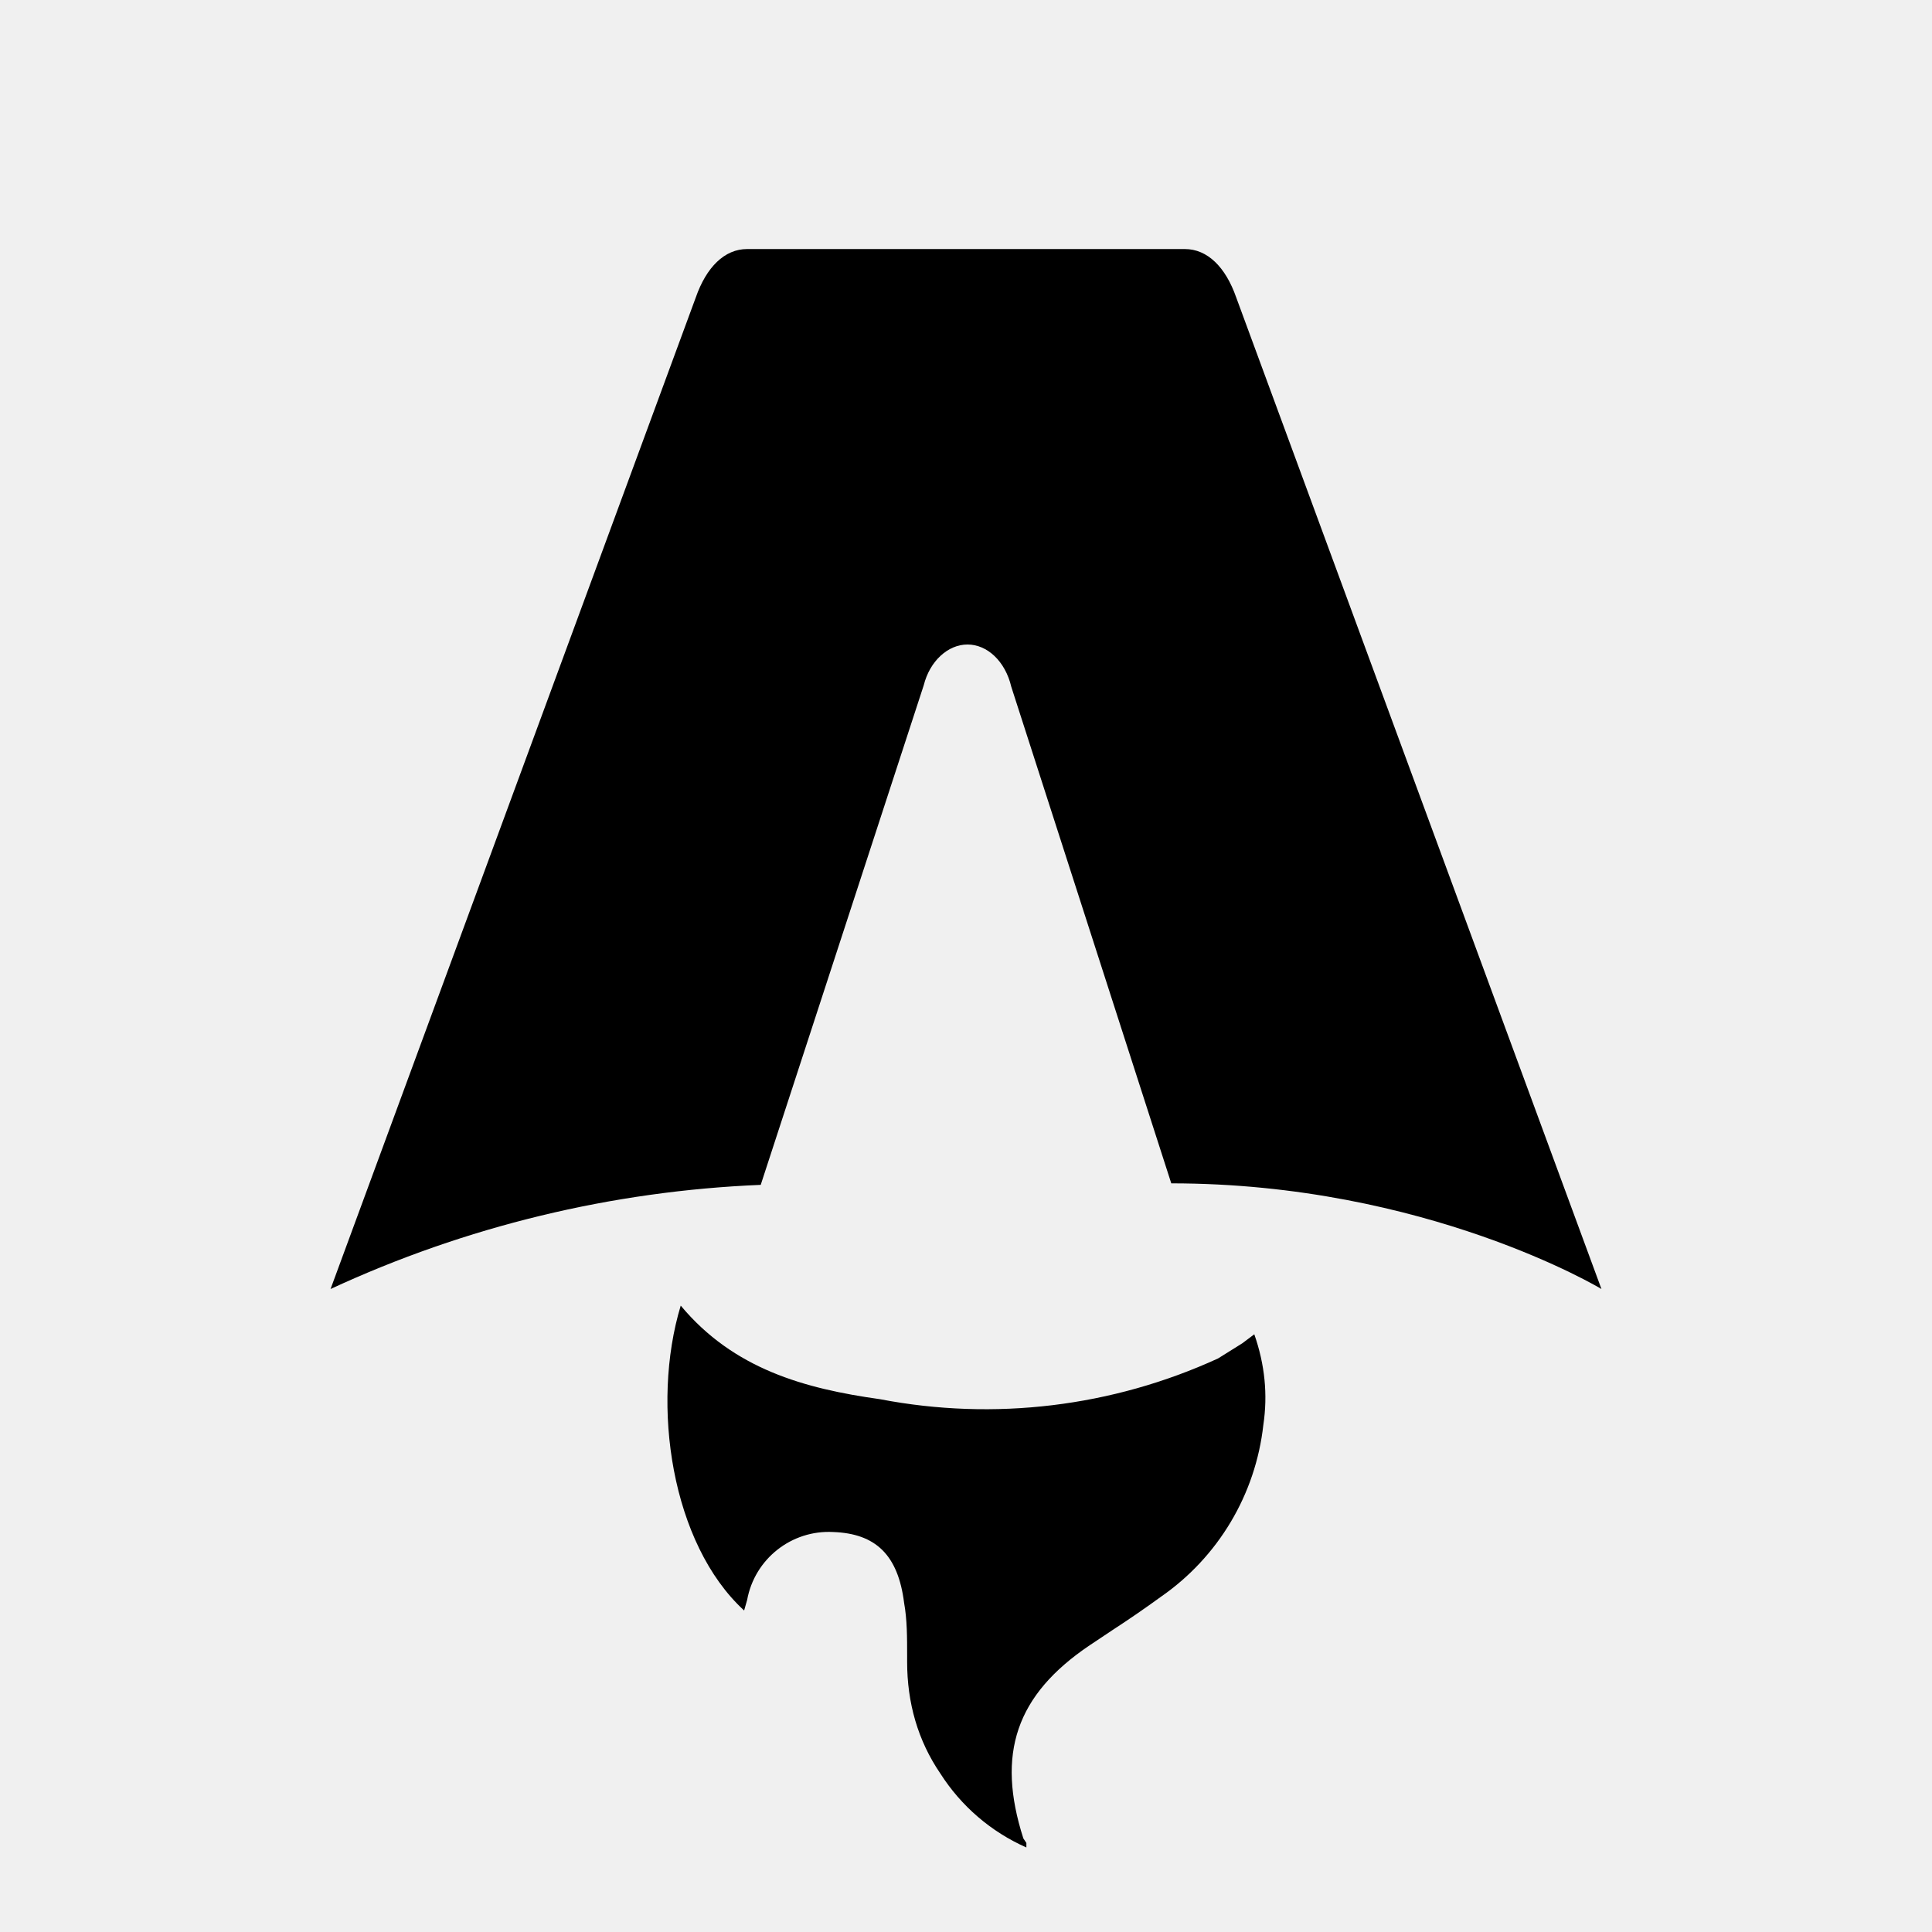
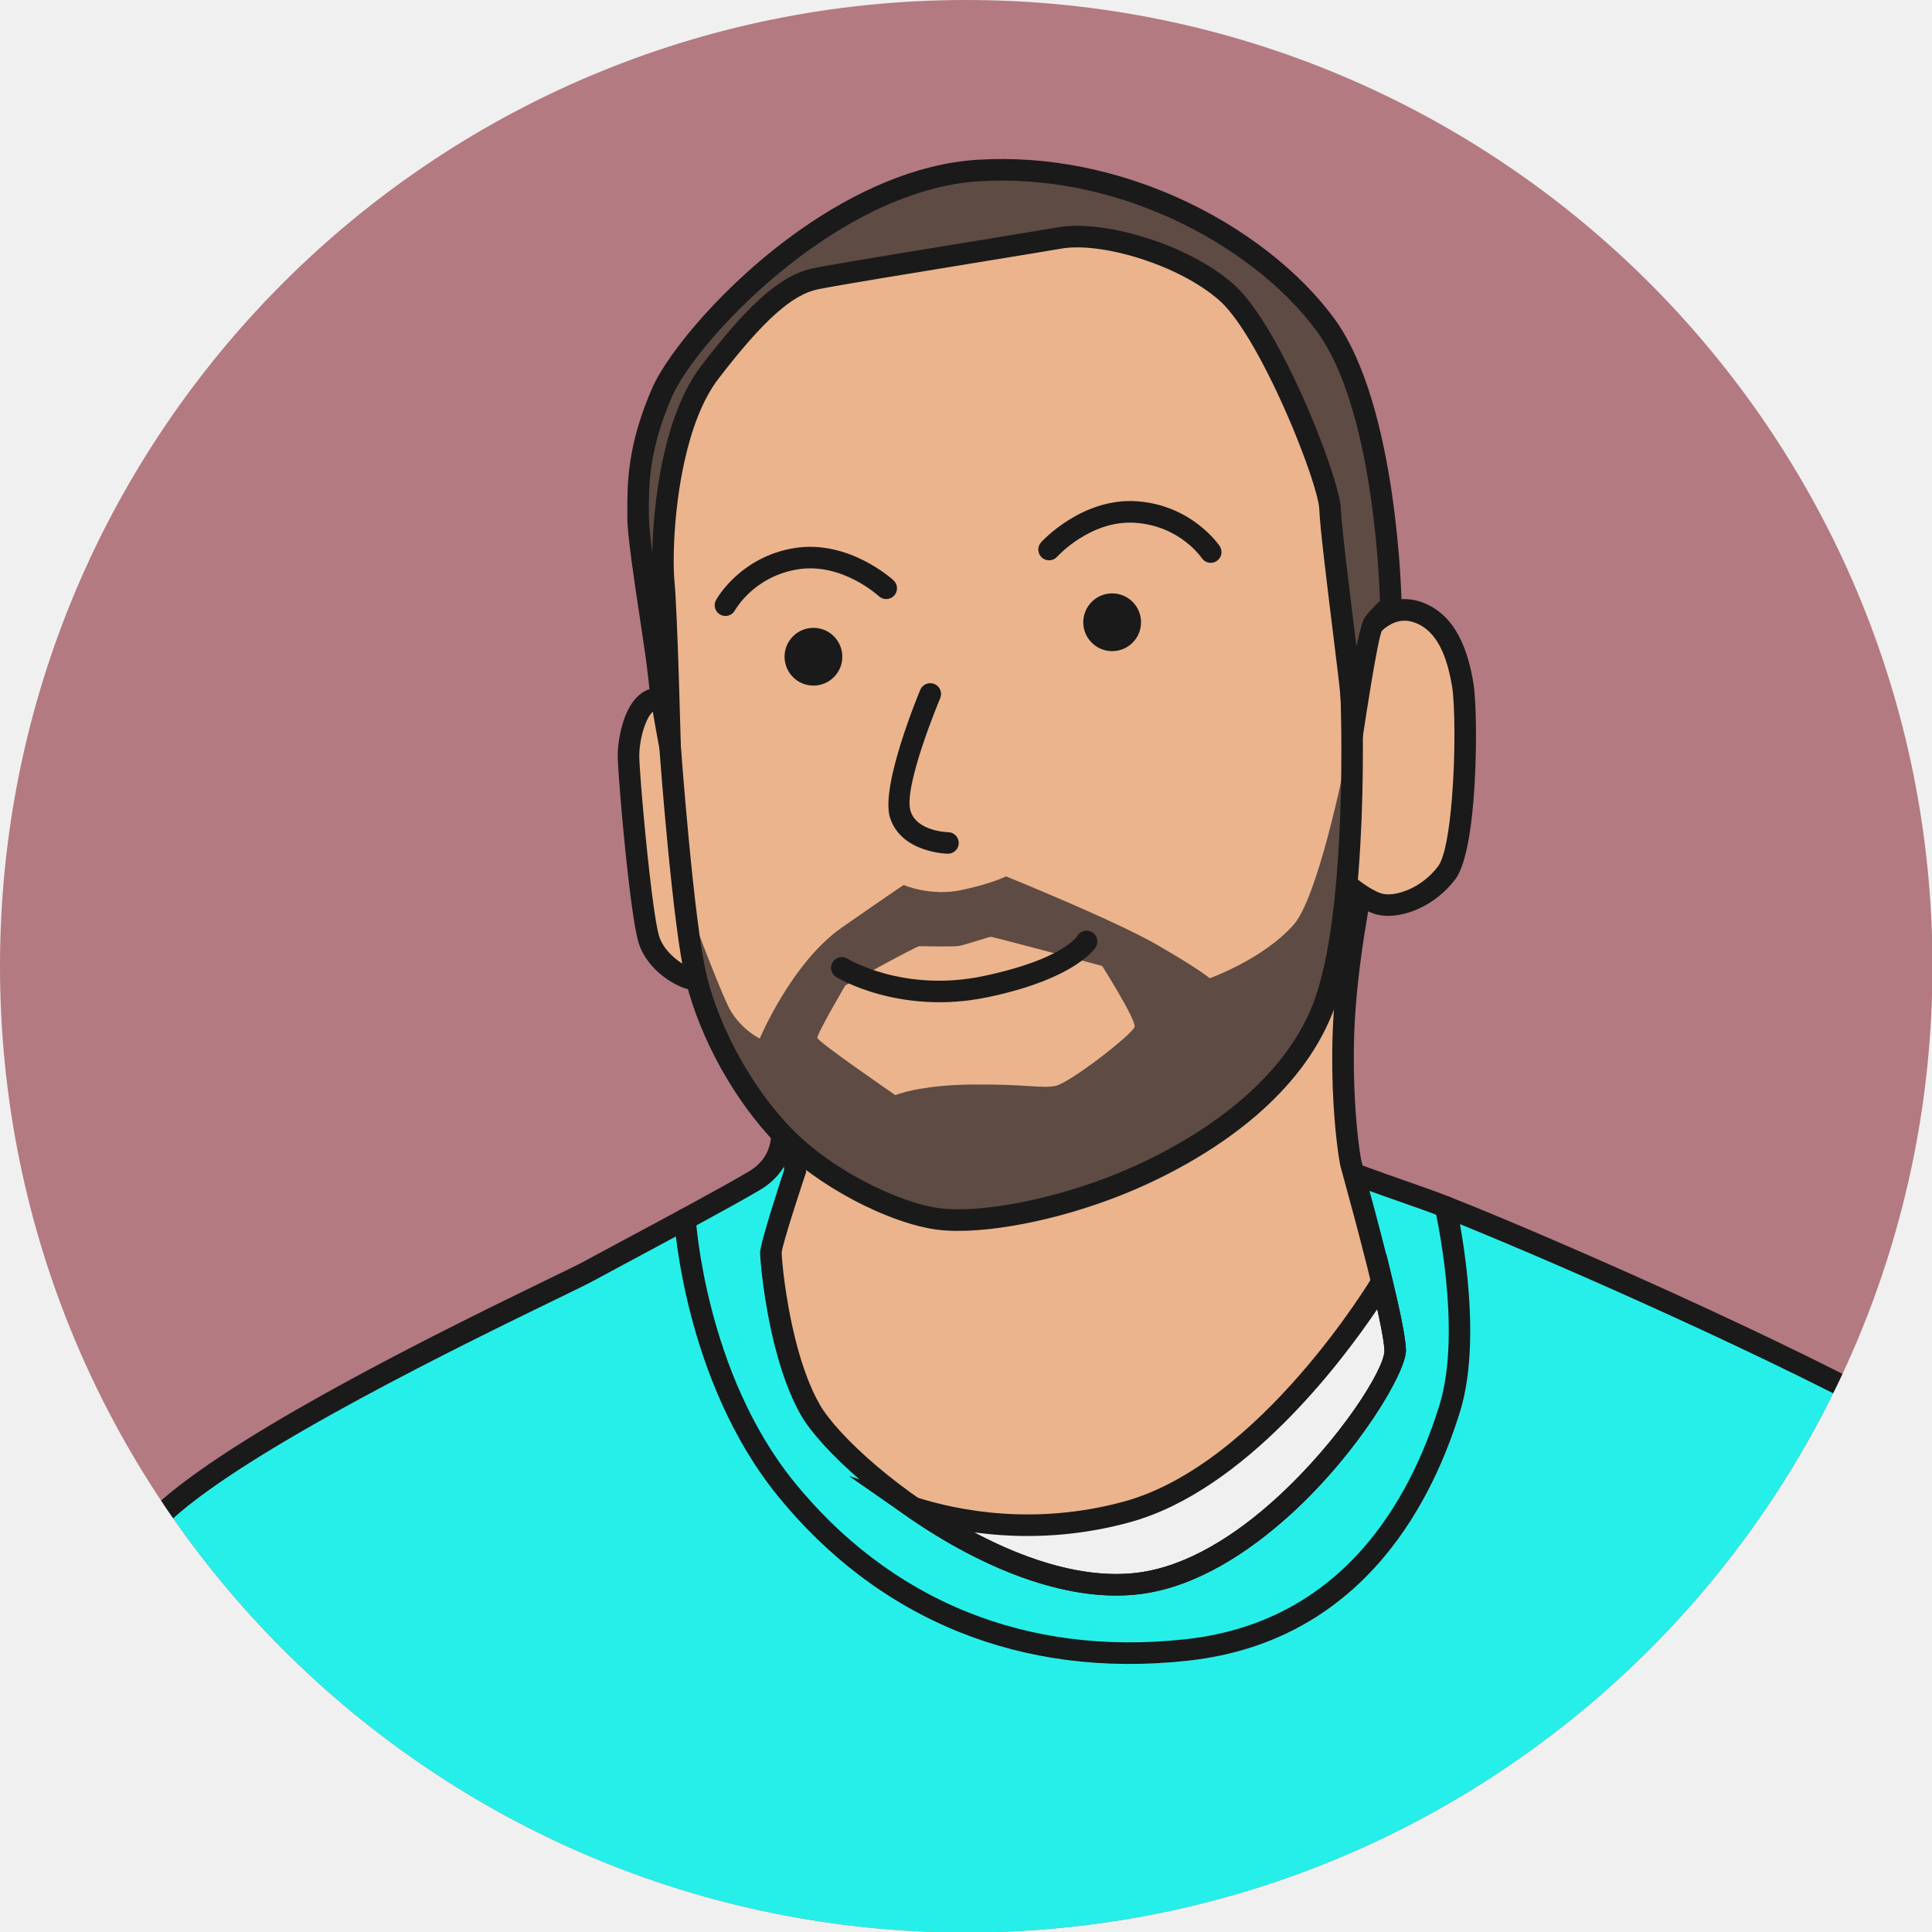
- <svg xmlns="http://www.w3.org/2000/svg" fill="none" viewBox="0 0 128 128">
-   <path d="M50.4 78.5a75.1 75.1 0 0 0-28.5 6.9l24.2-65.7c.7-2 1.9-3.2 3.4-3.2h29c1.5 0 2.7 1.2 3.4 3.2l24.2 65.7s-11.6-7-28.5-7L67 45.5c-.4-1.7-1.6-2.8-2.9-2.8-1.3 0-2.5 1.1-2.9 2.7L50.4 78.5Zm-1.1 28.2Zm-4.2-20.2c-2 6.6-.6 15.8 4.2 20.2a17.5 17.5 0 0 1 .2-.7 5.5 5.5 0 0 1 5.7-4.5c2.8.1 4.3 1.5 4.7 4.7.2 1.1.2 2.3.2 3.5v.4c0 2.7.7 5.2 2.2 7.4a13 13 0 0 0 5.7 4.9v-.3l-.2-.3c-1.8-5.6-.5-9.5 4.4-12.8l1.5-1a73 73 0 0 0 3.2-2.2 16 16 0 0 0 6.8-11.4c.3-2 .1-4-.6-6l-.8.6-1.6 1a37 37 0 0 1-22.4 2.7c-5-.7-9.7-2-13.2-6.2Z" />
-   <style>
-         path { fill: #000; }
-         @media (prefers-color-scheme: dark) {
-             path { fill: #FFF; }
-         }
-     </style>
+ <svg xmlns="http://www.w3.org/2000/svg" version="1.1" width="456" height="456">
+   <svg width="456" height="456">
+     <defs>
+       <clipPath clipPathUnits="userSpaceOnUse" id="SvgjsClipPath1097">
+         <path d="m247.579,376.007l118.368,0l0,86.803l-118.368,0l0,-86.803z" id="SvgjsPath1096" />
+       </clipPath>
+       <clipPath clipPathUnits="userSpaceOnUse" id="SvgjsClipPath1095">
+         <path clip-rule="evenodd" d="m247.579,376.007l118.368,0l0,86.803l-118.368,0l0,-86.803z" id="SvgjsPath1094" />
+       </clipPath>
+       <mask maskUnits="userSpaceOnUse" x="0" y="0" width="1" height="1" id="SvgjsMask1093">
+         <g id="SvgjsG1092">
+           <g clip-path="url(#clipPath48)" id="SvgjsG1091">
+             <g id="SvgjsG1090">
+               <g id="SvgjsG1089">
+                 <g clip-path="url(#clipPath52)" id="SvgjsG1088">
+                   <path fill="url(#linearGradient58)" fill-rule="evenodd" d="m247.579,376.007l118.368,0l0,86.803l-118.368,0l0,-86.803z" id="SvgjsPath1087" />
+                 </g>
+               </g>
+             </g>
+           </g>
+         </g>
+       </mask>
+       <linearGradient x1="0.756" y1="-7.775" x2="0.51" y2="1.811" spreadMethod="pad" id="SvgjsLinearGradient1086">
+         <stop stop-color="#ffffff" offset="0" id="SvgjsStop1085" />
+         <stop stop-opacity="0" stop-color="#ffffff" offset="1" id="SvgjsStop1084" />
+       </linearGradient>
+     </defs>
+     <g>
+       <rect fill="none" id="SvgjsRect1083" height="402" width="582" y="-1" x="-1" />
+     </g>
+     <g>
+       <g id="SvgjsG1082" transform="matrix(1.333333,0,0,-1.333333,0,1122.52) ">
+         <g id="SvgjsG1081">
+           <g id="SvgjsG1080">
+             <path fill="#b37a81" fill-rule="evenodd" d="m171.042,841.89c94.464,0 171.042,-76.578 171.042,-171.042c0,-94.464 -76.579,-171.043 -171.042,-171.043c-94.464,0 -171.042,76.579 -171.042,171.043c0,94.464 76.579,171.042 171.042,171.042" id="SvgjsPath1079" />
+             <g id="SvgjsG1078">
+               <path fill="#26efe9" fill-rule="evenodd" d="m138.031,644.191c0,0 2.333,-7.266 -4.485,-11.303c-6.818,-4.037 -23.681,-12.917 -29.422,-16.057c-5.16,-2.822 -56.843,-26.444 -74.541,-42.137c30.781,-45.2 82.648,-74.889 141.459,-74.889c68.003,0 126.731,39.689 154.298,97.164c-28.631,14.463 -65.416,29.978 -72.94,32.6c-11.841,4.126 -17.94,6.458 -17.94,6.458l-96.429,8.164z" id="SvgjsPath1077" />
+               <path fill="#1a1a1a" fill-rule="nonzero" d="m140.297,642.08c0.177,-2.957 -0.501,-7.71 -5.779,-10.836c-4.797,-2.84 -14.787,-8.193 -22.234,-12.184c-2.97,-1.591 -5.527,-2.962 -7.248,-3.903c-0.977,-0.534 -3.285,-1.656 -6.577,-3.256c-15.657,-7.608 -53.763,-26.125 -67.804,-38.778c-0.725,1.04 -1.442,2.087 -2.144,3.144c15.162,13.256 52.695,31.495 68.289,39.072c3.289,1.598 5.595,2.718 6.413,3.166c1.601,0.875 4.227,2.283 7.278,3.917c7.342,3.934 17.192,9.212 22.084,12.109c5.505,3.259 3.638,9.073 3.633,9.09l-0.846,2.714c33.17,-2.811 66.341,-5.625 99.513,-8.425l0.259,-0.098c0.018,-0.007 6.127,-2.342 17.895,-6.443c7.458,-2.599 43.548,-17.812 72.094,-32.157l1.028,-0.518c-0.537,-1.153 -1.087,-2.298 -1.649,-3.436l-1.083,0.546c-28.393,14.268 -64.245,29.384 -71.646,31.963c-10.511,3.663 -16.461,5.896 -17.727,6.376l-93.748,7.936z" id="SvgjsPath1076" />
+               <path fill="#ebb48d" fill-rule="evenodd" d="m241.232,685.768c0,0 -2.96,-14.084 -3.409,-26.552c-0.448,-12.469 0.987,-21.977 1.346,-23.412c0.359,-1.435 7.625,-27.18 7.804,-32.92c0.18,-5.741 -21.887,-38.212 -45.209,-41.262c-23.322,-3.05 -52.744,20.99 -58.306,30.678c-5.562,9.688 -6.997,26.193 -6.997,27.807c0,1.615 4.306,14.531 4.306,14.531l-1.974,16.326l20.99,-16.326c0,0 48.08,6.997 50.591,9.329c2.511,2.332 26.598,44.657 26.598,44.657l4.258,-2.856z" id="SvgjsPath1075" />
+               <path fill="#f0f0f0" fill-rule="evenodd" d="m244.636,614.964c1.268,-5.252 2.272,-9.992 2.337,-12.081c0.18,-5.741 -21.887,-38.212 -45.209,-41.262c-13.219,-1.729 -28.395,5.246 -40.077,13.376c7.763,-2.453 21.619,-5.156 37.768,-0.75c24.942,6.804 45.181,40.717 45.181,40.717" id="SvgjsPath1074" />
+               <path fill="#1a1a1a" fill-rule="nonzero" d="m246.489,615.413c0.655,-2.714 1.234,-5.251 1.642,-7.309c0.432,-2.177 0.711,-3.986 0.748,-5.168c0.119,-3.826 -8.285,-18.043 -20.325,-29.032c-7.723,-7.049 -16.988,-12.924 -26.544,-14.174c-6.325,-0.827 -13.034,0.226 -19.601,2.418c-7.755,2.588 -15.323,6.762 -21.814,11.279l-10.319,7.181l11.986,-3.787c3.774,-1.192 9.027,-2.446 15.291,-2.865c6.277,-0.42 13.566,-0.008 21.401,2.13c24.189,6.598 43.987,39.77 44.045,39.865l2.402,3.973l1.089,-4.512zm-2.11,-8.041c-0.174,0.875 -0.369,1.802 -0.582,2.765c-6.205,-9.2 -23.398,-32.153 -43.842,-37.729c-8.315,-2.268 -16.028,-2.707 -22.657,-2.264c-1.693,0.113 -3.316,0.284 -4.861,0.496c3.614,-1.926 7.382,-3.605 11.182,-4.874c6.057,-2.021 12.192,-3 17.898,-2.254c8.663,1.133 17.238,6.62 24.466,13.217c11.284,10.299 19.182,22.931 19.083,26.102c-0.028,0.906 -0.285,2.513 -0.688,4.54" id="SvgjsPath1073" />
+               <path fill="#1a1a1a" fill-rule="nonzero" d="m243.101,685.386c-0.008,-0.04 -2.929,-13.935 -3.371,-26.238c-0.165,-4.595 -0.069,-8.798 0.134,-12.332c0.334,-5.811 0.948,-9.701 1.16,-10.549c0.099,-0.398 0.247,-0.937 0.476,-1.771c1.719,-6.28 7.218,-26.368 7.381,-31.56c0.119,-3.826 -8.285,-18.043 -20.325,-29.032c-7.723,-7.049 -16.988,-12.924 -26.544,-14.174c-10.055,-1.314 -21.089,2.128 -30.979,7.332c-13.991,7.362 -25.835,18.37 -29.232,24.288c-2.074,3.613 -3.591,8.09 -4.684,12.433c-1.957,7.779 -2.567,15.244 -2.567,16.324c0,1.693 3.523,12.452 4.271,14.717l-2.474,20.468l23.971,-18.644c6.225,0.914 46.84,6.937 48.758,8.718c2.3,2.136 26.171,44.081 26.24,44.201l1.016,1.786l7.029,-4.714l-0.259,-1.252zm-7.184,-26.103c0.374,10.406 2.464,21.869 3.194,25.61l-1.497,1.004c-4.623,-8.094 -23.548,-41.108 -25.939,-43.328c-2.948,-2.738 -51.484,-9.802 -51.623,-9.822l-0.802,-0.117l-18.008,14.006l1.473,-12.188l-0.14,-0.416c-0.012,-0.036 -4.201,-12.589 -4.201,-13.926c0,-1.001 0.582,-7.981 2.447,-15.397c1.017,-4.044 2.413,-8.184 4.295,-11.461c3.142,-5.473 14.333,-15.778 27.693,-22.807c9.281,-4.883 19.54,-8.127 28.707,-6.928c8.663,1.133 17.238,6.62 24.466,13.217c11.284,10.299 19.182,22.931 19.083,26.102c-0.148,4.734 -5.556,24.486 -7.246,30.663l-0.506,1.846c-0.236,0.945 -0.913,5.162 -1.264,11.267c-0.207,3.61 -0.304,7.923 -0.134,12.676" id="SvgjsPath1072" />
+               <path fill="#ebb48d" fill-rule="evenodd" d="m119.732,716.266c0,0 -2.601,3.05 -5.024,1.39c-2.422,-1.659 -3.408,-6.638 -3.453,-9.419c-0.045,-2.78 2.197,-28.884 3.723,-33.01c1.525,-4.126 6.056,-6.458 7.176,-6.548c1.12,-0.09 2.511,0.09 2.511,0.09c0,0 -0.09,3.05 -0.09,3.857c0,0.808 -4.844,43.64 -4.844,43.64" id="SvgjsPath1071" />
+               <path fill="#1a1a1a" fill-rule="nonzero" d="m117.907,715.405c-0.514,0.472 -1.435,1.144 -2.122,0.674c-0.669,-0.458 -1.22,-1.452 -1.647,-2.616c-0.656,-1.789 -0.954,-3.844 -0.977,-5.255c-0.026,-1.628 0.785,-11.768 1.765,-20.46c0.624,-5.532 1.303,-10.396 1.845,-11.862c0.48,-1.298 1.356,-2.396 2.299,-3.257c1.433,-1.308 2.808,-2.009 3.232,-2.043c0.132,-0.011 0.267,-0.017 0.404,-0.02c-0.023,0.856 -0.045,1.751 -0.045,2.06c0,0.658 -4.152,37.434 -4.755,42.779zm-4.275,3.828c3.841,2.631 7.525,-1.699 7.535,-1.712l0.397,-0.453l0.067,-0.593c0.014,-0.123 4.859,-42.944 4.859,-43.849c0,-0.962 0.082,-3.797 0.082,-3.805l0.054,-1.715l-1.713,-0.229c-0.005,-0.001 -1.615,-0.209 -2.908,-0.105c-0.933,0.075 -3.425,1.132 -5.505,3.029c-1.338,1.221 -2.595,2.817 -3.317,4.767c-0.657,1.778 -1.4,6.96 -2.054,12.759c-0.991,8.788 -1.809,19.194 -1.78,20.939c0.028,1.762 0.395,4.314 1.201,6.511c0.672,1.834 1.672,3.49 3.082,4.455" id="SvgjsPath1070" />
+               <path fill="#ebb48d" fill-rule="evenodd" d="m242.017,730.147c0.269,0.404 3.768,5.203 8.97,3.364c5.202,-1.839 7.041,-7.535 7.939,-12.783c0.897,-5.247 0.673,-28.659 -2.826,-33.324c-3.498,-4.664 -9.149,-6.458 -12.2,-5.472c-3.05,0.987 -6.996,4.665 -6.996,4.665l1.381,40.068l3.732,3.482z" id="SvgjsPath1069" />
+               <path fill="#1a1a1a" fill-rule="nonzero" d="m240.563,731.402c0.522,0.701 2.313,2.857 5.023,3.874c1.703,0.639 3.745,0.847 6.036,0.037c3.118,-1.102 5.206,-3.319 6.638,-6.025c1.336,-2.525 2.072,-5.451 2.549,-8.238c0.548,-3.206 0.702,-12.842 -0.001,-21.134c-0.507,-5.984 -1.5,-11.41 -3.183,-13.655c-1.841,-2.454 -4.211,-4.205 -6.566,-5.261c-2.813,-1.262 -5.69,-1.547 -7.742,-0.883c-3.462,1.12 -7.702,5.072 -7.714,5.083l-0.635,0.59c0.483,13.912 0.962,27.823 1.439,41.735l4.156,3.878l-0,0zm6.354,0.3c-1.951,-0.732 -3.17,-2.41 -3.308,-2.617l-0.114,-0.171l-3.332,-3.108l-1.323,-38.377c1.159,-1.002 3.678,-3.044 5.643,-3.68c1.202,-0.389 3.062,-0.144 5.02,0.734c1.817,0.815 3.648,2.168 5.071,4.065c1.188,1.585 1.965,6.306 2.421,11.682c0.68,8.02 0.556,17.197 0.046,20.177c-0.42,2.459 -1.052,5.006 -2.16,7.101c-1.012,1.913 -2.445,3.465 -4.53,4.201c-1.318,0.465 -2.477,0.352 -3.435,-0.007" id="SvgjsPath1068" />
+               <path fill="#ebb48d" fill-rule="evenodd" d="m116.95,729.272l1.659,-19.51c0,0 2.333,-31.844 4.665,-41.173c2.332,-9.329 8.006,-20.115 15.541,-27.874c7.535,-7.759 20.003,-13.724 27.448,-14.621c7.445,-0.897 20.362,1.525 31.754,6.1c11.392,4.574 29.556,14.577 36.105,31.081c6.549,16.505 5.091,55.144 5.091,55.144c0,0 -1.009,33.885 -1.368,39.447c-0.359,5.561 -11.569,41.452 -43.146,46.734c-31.577,5.282 -54,-9.688 -54,-9.688c0,0 -17.021,-13.746 -21.282,-24.062c-4.261,-10.316 -2.467,-41.577 -2.467,-41.577" id="SvgjsPath1067" />
+               <g id="SvgjsG1066">
+                 <g id="SvgjsG1065" />
+                 <g id="SvgjsG1064" mask="url(#mask60)">
+                   <path fill="#5e4b43" fill-rule="evenodd" d="m120.984,683.804c0.702,-6.251 1.496,-12.039 2.29,-15.215c2.332,-9.329 8.006,-20.115 15.541,-27.874c7.535,-7.759 20.003,-13.724 27.448,-14.621c7.445,-0.897 20.362,1.525 31.754,6.1c11.392,4.574 29.556,14.577 36.105,31.081c4.996,12.593 5.332,38.067 5.21,49.437c-1.867,-9.507 -6.252,-29.888 -10.344,-34.525c-5.382,-6.1 -14.846,-9.463 -14.846,-9.463c0,0 -1.704,1.525 -9.329,5.92c-7.625,4.395 -26.731,12.11 -26.731,12.11c0,0 -2.422,-1.256 -7.894,-2.422c-5.472,-1.166 -10.226,0.897 -10.226,0.897c0,0 -2.063,-1.345 -10.943,-7.535c-8.88,-6.189 -14.531,-19.644 -14.531,-19.644c0,0 -3.05,1.435 -5.113,4.844c-1.333,2.202 -5.563,13.317 -8.392,20.911" id="SvgjsPath1063" />
+                 </g>
+               </g>
+               <path fill="#ebb48d" fill-rule="evenodd" d="m149.626,667.446c0,0 12.558,6.952 13.097,6.952c0.538,0 5.965,-0.134 7.041,0.045c1.077,0.179 5.292,1.615 5.651,1.615c0.359,0 19.689,-5.158 19.689,-5.158c0,0 6.01,-9.508 5.741,-10.764c-0.269,-1.256 -11.572,-10.047 -14.083,-10.495c-2.511,-0.449 -5.113,0.358 -14.621,0.269c-9.508,-0.09 -13.635,-1.884 -13.635,-1.884c0,0 -13.724,9.419 -13.814,10.136c-0.09,0.717 4.934,9.284 4.934,9.284" id="SvgjsPath1062" />
+               <path fill="#1a1a1a" fill-rule="nonzero" d="m118.857,729.429l1.659,-19.533c0.006,-0.091 2.321,-31.677 4.612,-40.844c1.161,-4.644 3.178,-9.663 5.856,-14.466c2.534,-4.545 5.656,-8.892 9.199,-12.541c3.441,-3.544 7.97,-6.707 12.549,-9.146c5.023,-2.676 10.066,-4.463 13.756,-4.907c3.555,-0.428 8.482,-0.048 13.919,0.996c5.445,1.046 11.36,2.752 16.901,4.977c6.464,2.595 15.157,6.978 22.557,13.348c5.272,4.538 9.872,10.075 12.486,16.665c6.398,16.127 4.96,54.263 4.956,54.373l0,0.015c-0.003,0.097 -1.004,33.746 -1.368,39.38c-0.218,3.376 -4.682,18.522 -15.782,30.545c-6.303,6.828 -14.751,12.581 -25.772,14.424c-30.032,5.024 -51.44,-8.621 -52.587,-9.37c-1.41,-1.151 -16.727,-13.805 -20.616,-23.221c-3.998,-9.679 -2.408,-39.255 -2.328,-40.695l0.003,0l0,0zm-2.151,-19.824l-1.661,19.51l0,0.06c-0.005,0.091 -1.819,31.676 2.609,42.399c4.449,10.772 21.792,24.777 21.842,24.817l0.107,0.086l0.05,0.033c0.067,0.044 23.037,15.379 55.36,9.972c11.987,-2.005 21.143,-8.227 27.955,-15.605c11.783,-12.763 16.546,-29.199 16.784,-32.893c0.351,-5.445 1.348,-38.869 1.367,-39.499c0.005,-0.112 1.474,-39.031 -5.224,-55.913c-2.877,-7.252 -7.854,-13.271 -13.533,-18.159c-7.763,-6.683 -16.868,-11.274 -23.634,-13.991c-5.779,-2.32 -11.939,-4.098 -17.603,-5.186c-5.813,-1.117 -11.149,-1.514 -15.085,-1.04c-4.122,0.496 -9.658,2.441 -15.101,5.34c-4.904,2.612 -9.77,6.016 -13.491,9.848c-3.781,3.893 -7.105,8.52 -9.797,13.348c-2.848,5.108 -4.994,10.448 -6.23,15.393c-2.342,9.369 -4.651,40.596 -4.715,41.479" id="SvgjsPath1061" />
+               <path fill="#1a1a1a" fill-rule="evenodd" d="m196.873,736.851c2.824,0 5.113,-2.289 5.113,-5.113c0,-2.824 -2.289,-5.113 -5.113,-5.113c-2.824,0 -5.113,2.289 -5.113,5.113c0,2.824 2.289,5.113 5.113,5.113" id="SvgjsPath1060" />
+               <path fill="#1a1a1a" fill-rule="evenodd" d="m143.995,730.751c2.824,0 5.113,-2.289 5.113,-5.113c0,-2.824 -2.289,-5.112 -5.113,-5.112c-2.824,0 -5.113,2.289 -5.113,5.112c0,2.824 2.289,5.113 5.113,5.113" id="SvgjsPath1059" />
+               <path fill="#1a1a1a" fill-rule="nonzero" d="m162.907,719.785c0.408,0.974 1.53,1.432 2.504,1.024c0.974,-0.408 1.433,-1.53 1.024,-2.504c-0.019,-0.045 -6.632,-15.766 -5.24,-20.019c1.188,-3.628 6.653,-3.707 6.668,-3.708c1.052,-0.029 1.882,-0.906 1.854,-1.958c-0.029,-1.052 -0.906,-1.883 -1.958,-1.854c-0.023,0 -8.155,0.1 -10.196,6.339c-1.837,5.614 5.325,22.63 5.345,22.68" id="SvgjsPath1058" />
+               <path fill="#1a1a1a" fill-rule="nonzero" d="m148.039,668.925c-0.904,0.541 -1.198,1.712 -0.658,2.616c0.541,0.904 1.712,1.198 2.616,0.658c0.028,-0.017 9.865,-6.072 24.108,-3.087c14.161,2.968 16.602,7.104 16.61,7.116c0.553,0.9 1.731,1.181 2.631,0.628c0.9,-0.553 1.181,-1.731 0.628,-2.631c-0.01,-0.016 -3.292,-5.539 -19.091,-8.851c-15.717,-3.294 -26.811,3.531 -26.843,3.551" id="SvgjsPath1057" />
+               <path fill="#5e4b43" fill-rule="evenodd" d="m118.609,709.762c0,0 -0.583,23.637 -1.121,29.108c-0.538,5.472 0.134,26.686 8.208,37.181c8.073,10.495 13.455,15.429 18.747,16.505c5.293,1.076 35.925,5.965 43.191,7.221c7.266,1.256 21.439,-2.691 29.332,-9.508c7.894,-6.817 18.299,-33.459 18.479,-38.482c0.179,-5.023 3.588,-30.139 3.768,-33.369c0.179,-3.229 0.359,-5.202 0.359,-5.202c0,0 2.511,16.864 3.588,18.299c1.077,1.435 3.05,3.229 3.05,3.229c0,0 -0.539,34.445 -11.482,49.515c-10.943,15.07 -35.342,29.064 -61.535,27.449c-26.193,-1.615 -51.533,-29.018 -56.018,-39.334c-4.485,-10.316 -4.216,-17.043 -4.216,-21.977c0,-4.934 3.094,-22.381 3.633,-27.852c0.538,-5.472 2.018,-12.783 2.018,-12.783" id="SvgjsPath1056" />
+               <path fill="#1a1a1a" fill-rule="nonzero" d="m119.387,739.057c0.543,-5.525 1.127,-29.182 1.129,-29.25l0.51,-21.312l-4.285,20.886c-0.004,0.021 -1.501,7.415 -2.048,12.977c-0.192,1.956 -0.777,5.831 -1.419,10.088c-1.039,6.888 -2.229,14.773 -2.229,17.951l0.008,0l-0.002,0.792c-0.014,5.027 -0.033,11.809 4.374,21.947c2.746,6.315 12.932,18.739 26.292,28.12c9.319,6.544 20.236,11.672 31.363,12.358c12.562,0.774 24.716,-1.947 35.245,-6.643c12.015,-5.359 21.938,-13.312 27.95,-21.59c11.294,-15.553 11.839,-50.505 11.841,-50.606l0.017,-0.86l-0.644,-0.583c-0.005,-0.005 -1.832,-1.666 -2.803,-2.96c-0.768,-1.024 -3.215,-17.392 -3.222,-17.439l-2.317,-15.36l-1.473,15.465c-0.001,0.006 -0.188,2.06 -0.366,5.277c-0.067,1.217 -0.694,6.295 -1.415,12.145c-1.025,8.307 -2.242,18.172 -2.352,21.261c-0.097,2.721 -3.564,12.561 -7.968,21.733c-3.158,6.576 -6.757,12.7 -9.853,15.373c-3.582,3.094 -8.571,5.577 -13.568,7.196c-5.386,1.746 -10.702,2.474 -14.194,1.871c-2.371,-0.41 -8.202,-1.363 -14.799,-2.442c-11.35,-1.855 -25.025,-4.091 -28.332,-4.764c-2.302,-0.468 -4.685,-1.83 -7.442,-4.279c-2.932,-2.604 -6.22,-6.378 -10.178,-11.523c-2.93,-3.809 -4.841,-9.21 -6.054,-14.707c-1.958,-8.87 -2.084,-17.873 -1.765,-21.121zm-3.925,5.013c0.095,4.533 0.61,10.781 1.968,16.93c1.319,5.976 3.441,11.906 6.757,16.217c4.115,5.349 7.555,9.292 10.656,12.046c3.275,2.91 6.23,4.553 9.22,5.162c3.442,0.7 17.125,2.937 28.482,4.794c6.305,1.031 11.875,1.942 14.769,2.442c4.07,0.704 10.06,-0.079 16.003,-2.005c5.441,-1.764 10.912,-4.5 14.899,-7.944c3.529,-3.048 7.44,-9.629 10.794,-16.614c4.601,-9.581 8.231,-20.135 8.342,-23.243c0.1,-2.8 1.315,-12.643 2.337,-20.933l0.427,-3.47c0.546,2.571 1.09,4.633 1.519,5.206c0.768,1.024 1.928,2.193 2.647,2.887c-0.162,5.272 -1.477,34.339 -11.102,47.592c-5.646,7.776 -15.02,15.269 -26.409,20.349c-10.005,4.463 -21.548,7.049 -33.466,6.315c-10.324,-0.636 -20.576,-5.481 -29.39,-11.67c-12.785,-8.978 -22.441,-20.654 -24.991,-26.52c-4.091,-9.41 -4.073,-15.735 -4.06,-20.422l0.002,-0.792l0.007,0c0,-1.309 0.236,-3.594 0.589,-6.327" id="SvgjsPath1055" />
+               <path fill="#1a1a1a" fill-rule="nonzero" d="m187.119,743.326c-0.71,-0.78 -1.918,-0.837 -2.698,-0.127c-0.78,0.71 -0.837,1.919 -0.127,2.698c0.021,0.023 7.167,7.952 16.976,7.259c9.809,-0.694 14.607,-7.888 14.621,-7.909c0.598,-0.867 0.381,-2.055 -0.486,-2.654c-0.867,-0.598 -2.055,-0.381 -2.654,0.486c-0.011,0.016 -3.799,5.702 -11.751,6.264c-7.95,0.562 -13.864,-5.999 -13.882,-6.017" id="SvgjsPath1054" />
+               <path fill="#1a1a1a" fill-rule="nonzero" d="m158.166,739.164c0.78,-0.71 0.837,-1.918 0.127,-2.699c-0.71,-0.78 -1.919,-0.837 -2.698,-0.127c-0.019,0.017 -6.505,6.035 -14.374,4.766c-7.862,-1.266 -11.125,-7.259 -11.134,-7.275c-0.512,-0.92 -1.674,-1.252 -2.594,-0.74c-0.921,0.512 -1.252,1.673 -0.74,2.594c0.012,0.021 4.154,7.623 13.87,9.189c9.708,1.564 17.521,-5.688 17.543,-5.708" id="SvgjsPath1053" />
+               <path fill="#1a1a1a" fill-rule="nonzero" d="m119.355,625.924c-0.07,1.053 0.726,1.963 1.779,2.034c1.053,0.07 1.963,-0.727 2.034,-1.779c0.005,-0.079 1.665,-27.193 17.421,-46.625c8.2,-10.114 18.477,-18.139 30.681,-23.039c11.264,-4.522 24.193,-6.39 38.672,-4.791c14.855,1.641 24.997,8.586 31.941,16.782c7.008,8.271 10.809,17.846 12.909,24.586c4.153,13.325 -0.758,34.689 -0.772,34.751c-0.231,1.028 0.415,2.049 1.443,2.28c1.028,0.231 2.049,-0.415 2.28,-1.443c0.015,-0.064 5.155,-22.421 0.697,-36.724c-2.205,-7.075 -6.209,-17.143 -13.642,-25.916c-7.497,-8.848 -18.435,-16.345 -34.437,-18.112c-15.133,-1.672 -28.68,0.294 -40.511,5.045c-12.833,5.152 -23.625,13.572 -32.221,24.175c-16.536,20.394 -18.268,48.696 -18.273,48.778" id="SvgjsPath1052" />
+             </g>
+           </g>
+         </g>
+       </g>
+     </g>
+   </svg>
+   <style>@media (prefers-color-scheme: light) { :root { filter: none; } }
+ @media (prefers-color-scheme: dark) { :root { filter: none; } }
+ </style>
</svg>
